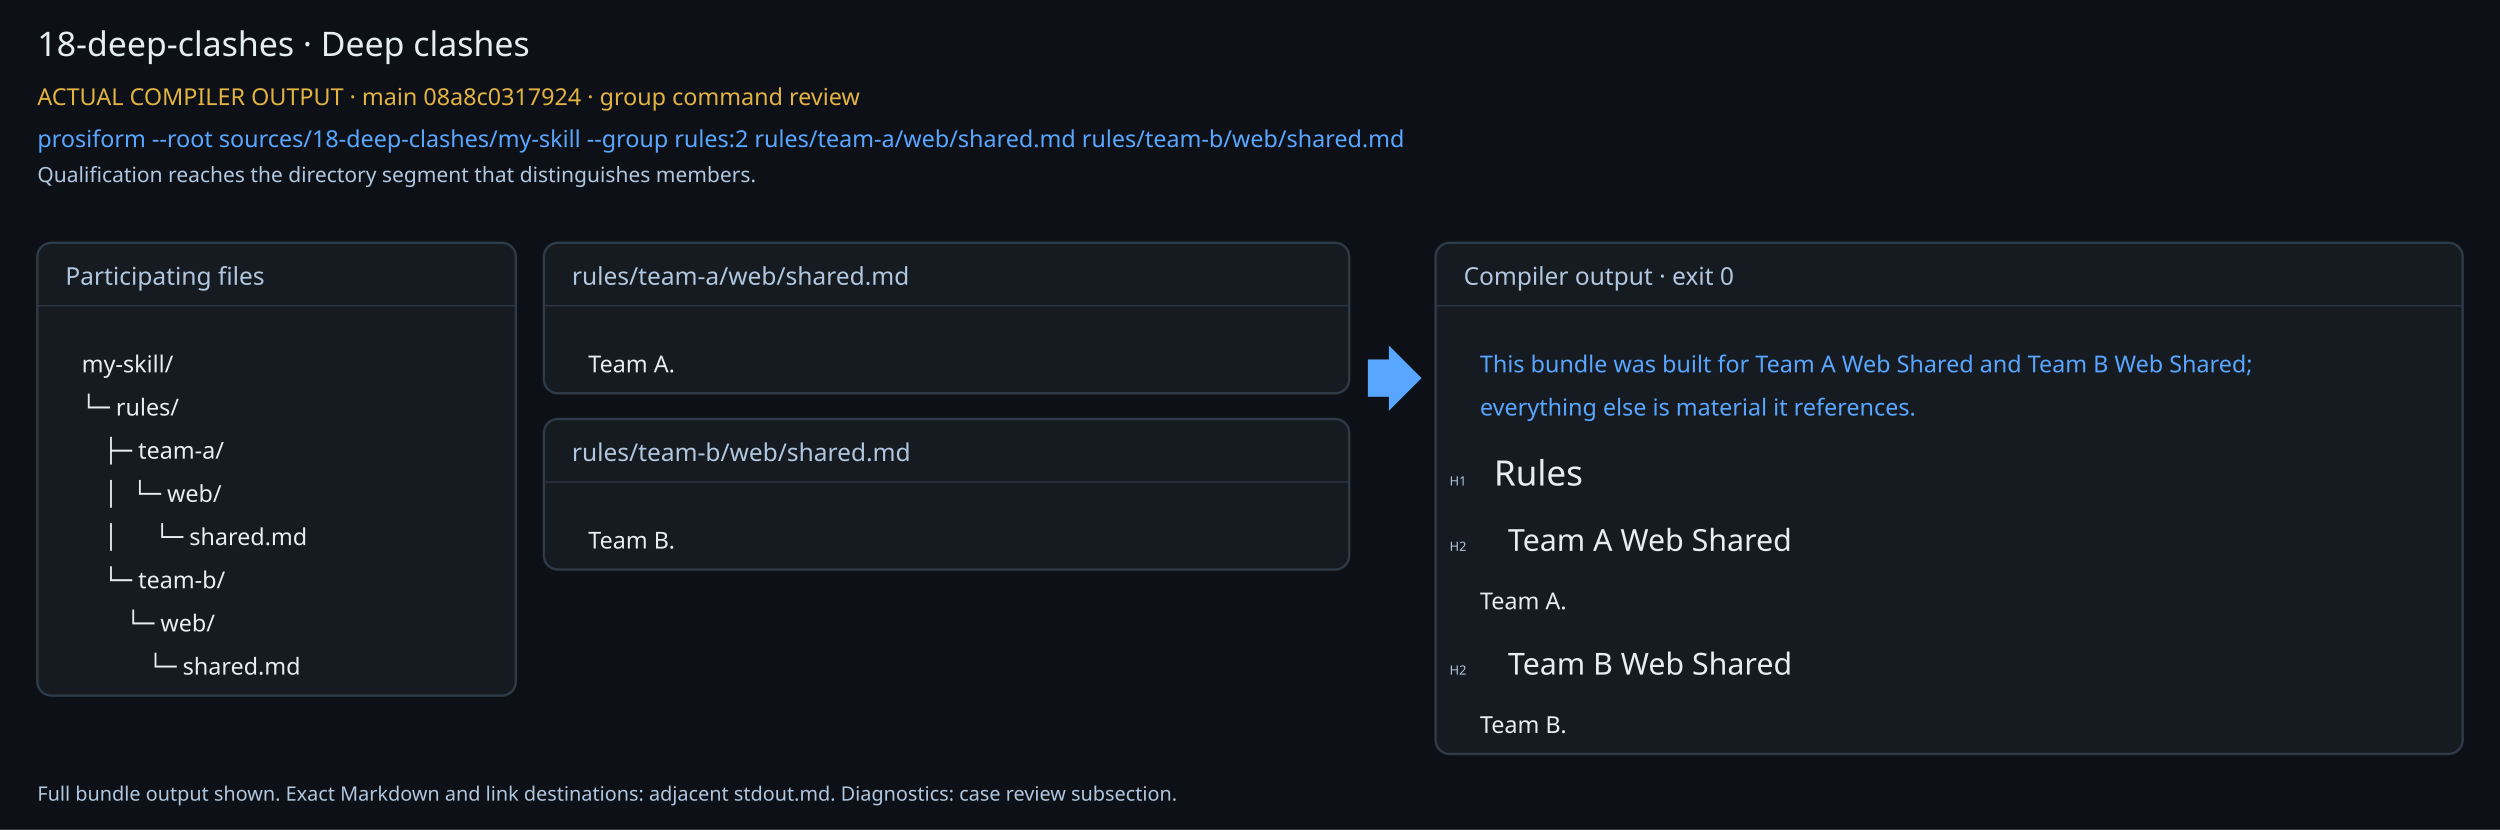
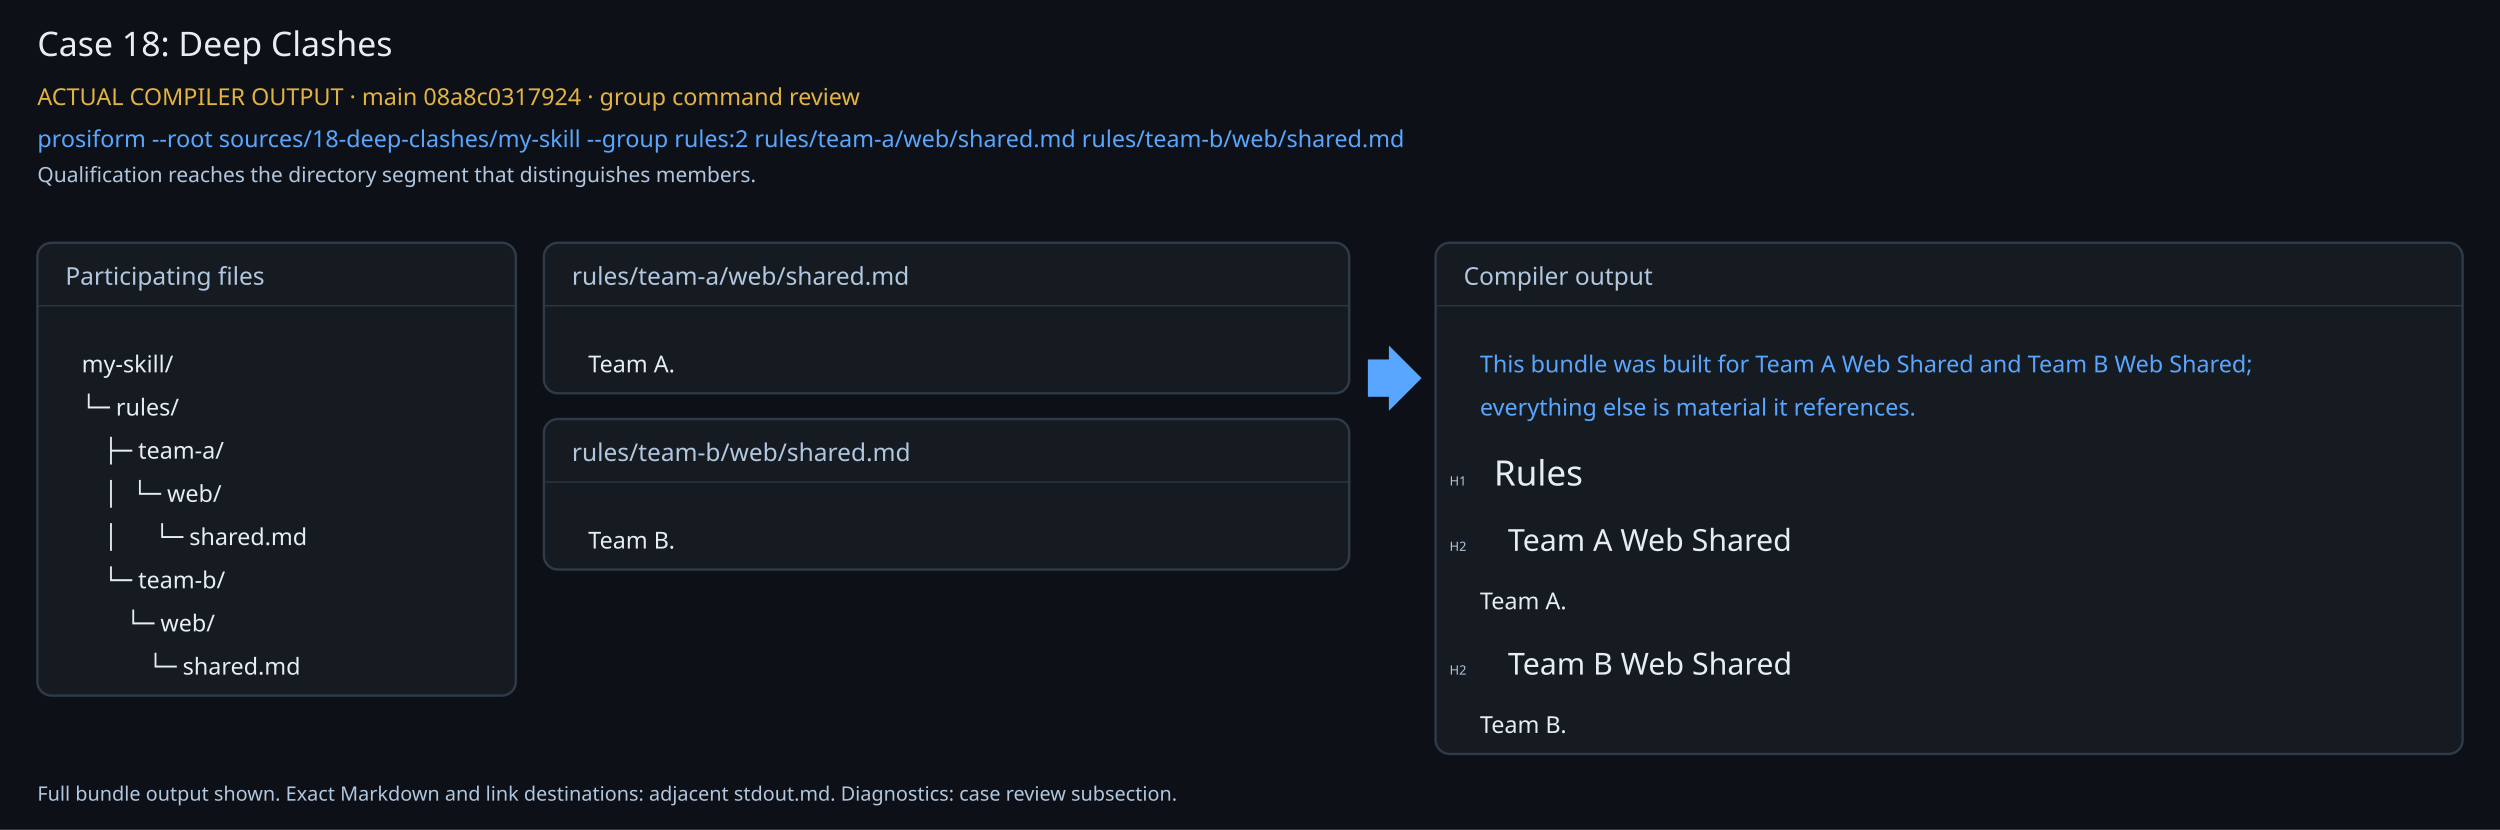
<svg xmlns="http://www.w3.org/2000/svg" width="2142" height="711" viewBox="0 0 2142 711" role="img" aria-labelledby="title desc">
  <rect width="2142" height="711" fill="#0d1117" />
  <g font-family="IBM Plex Mono" xml:space="preserve">
-     <text x="32" y="48" font-size="29" fill="#e6edf3" font-weight="400">18-deep-clashes · Deep clashes</text>
+     <text x="32" y="48" font-size="29" fill="#e6edf3" font-weight="400">Case 18: Deep Clashes</text>
    <text x="32" y="90" font-size="20" fill="#e3b341" font-weight="400">ACTUAL COMPILER OUTPUT · main 08a8c0317924 · group command review</text>
    <text x="32" y="126" font-size="20" fill="#58a6ff" font-weight="400">prosiform --root sources/18-deep-clashes/my-skill --group rules:2 rules/team-a/web/shared.md rules/team-b/web/shared.md</text>
    <text x="32" y="156" font-size="18" fill="#b1c6df" font-weight="400">Qualification reaches the directory segment that distinguishes members.</text>
    <rect x="32" y="208" width="410" height="388" rx="12" fill="#161b22" stroke="#303b49" stroke-width="2" />
    <text x="56" y="244" font-size="21" fill="#b1c6df" font-weight="400">Participating files</text>
    <path d="M32 262 H442" stroke="#303b49" />
    <text x="70" y="319" font-size="20" fill="#e6edf3" font-weight="400">my-skill/</text>
    <text x="70" y="356" font-size="20" fill="#e6edf3" font-weight="400">└─ rules/</text>
    <text x="70" y="393" font-size="20" fill="#e6edf3" font-weight="400">   ├─ team-a/</text>
    <text x="70" y="430" font-size="20" fill="#e6edf3" font-weight="400">   │  └─ web/</text>
    <text x="70" y="467" font-size="20" fill="#e6edf3" font-weight="400">   │     └─ shared.md</text>
    <text x="70" y="504" font-size="20" fill="#e6edf3" font-weight="400">   └─ team-b/</text>
    <text x="70" y="541" font-size="20" fill="#e6edf3" font-weight="400">      └─ web/</text>
    <text x="70" y="578" font-size="20" fill="#e6edf3" font-weight="400">         └─ shared.md</text>
    <rect x="466" y="208" width="690" height="129" rx="12" fill="#161b22" stroke="#303b49" stroke-width="2" />
    <text x="490" y="244" font-size="21" fill="#b1c6df" font-weight="400">rules/team-a/web/shared.md</text>
    <path d="M466 262 H1156" stroke="#303b49" />
    <text x="504" y="319" font-size="20" fill="#e6edf3" font-weight="400">Team A.</text>
    <rect x="466" y="359" width="690" height="129" rx="12" fill="#161b22" stroke="#303b49" stroke-width="2" />
    <text x="490" y="395" font-size="21" fill="#b1c6df" font-weight="400">rules/team-b/web/shared.md</text>
    <path d="M466 413 H1156" stroke="#303b49" />
    <text x="504" y="470" font-size="20" fill="#e6edf3" font-weight="400">Team B.</text>
    <rect x="1230" y="208" width="880" height="438" rx="12" fill="#161b22" stroke="#303b49" stroke-width="2" />
-     <text x="1254" y="244" font-size="21" fill="#b1c6df" font-weight="400">Compiler output · exit 0</text>
+     <text x="1254" y="244" font-size="21" fill="#b1c6df" font-weight="400">Compiler output</text>
    <path d="M1230 262 H2110" stroke="#303b49" />
    <text x="1268" y="319" font-size="20" fill="#58a6ff" font-weight="400">This bundle was built for Team A Web Shared and Team B Web Shared;</text>
    <text x="1268" y="356" font-size="20" fill="#58a6ff" font-weight="400">everything else is material it references.</text>
    <text x="1242" y="416" font-size="11" fill="#b1c6df" font-weight="400">H1</text>
    <text x="1280" y="416" font-size="30" fill="#e6edf3" font-weight="500">Rules</text>
    <text x="1242" y="472" font-size="11" fill="#b1c6df" font-weight="400">H2</text>
    <text x="1292" y="472" font-size="26" fill="#e6edf3" font-weight="500">Team A Web Shared</text>
    <text x="1268" y="522" font-size="20" fill="#e6edf3" font-weight="400">Team A.</text>
    <text x="1242" y="578" font-size="11" fill="#b1c6df" font-weight="400">H2</text>
    <text x="1292" y="578" font-size="26" fill="#e6edf3" font-weight="500">Team B Web Shared</text>
    <text x="1268" y="628" font-size="20" fill="#e6edf3" font-weight="400">Team B.</text>
    <path d="M1172 308 H1190 V296 L1218 324 L1190 352 V340 H1172Z" fill="#58a6ff" />
    <text x="32" y="686" font-size="17" fill="#b1c6df" font-weight="400">Full bundle output shown. Exact Markdown and link destinations: adjacent stdout.md. Diagnostics: case review subsection.</text>
  </g>
</svg>
